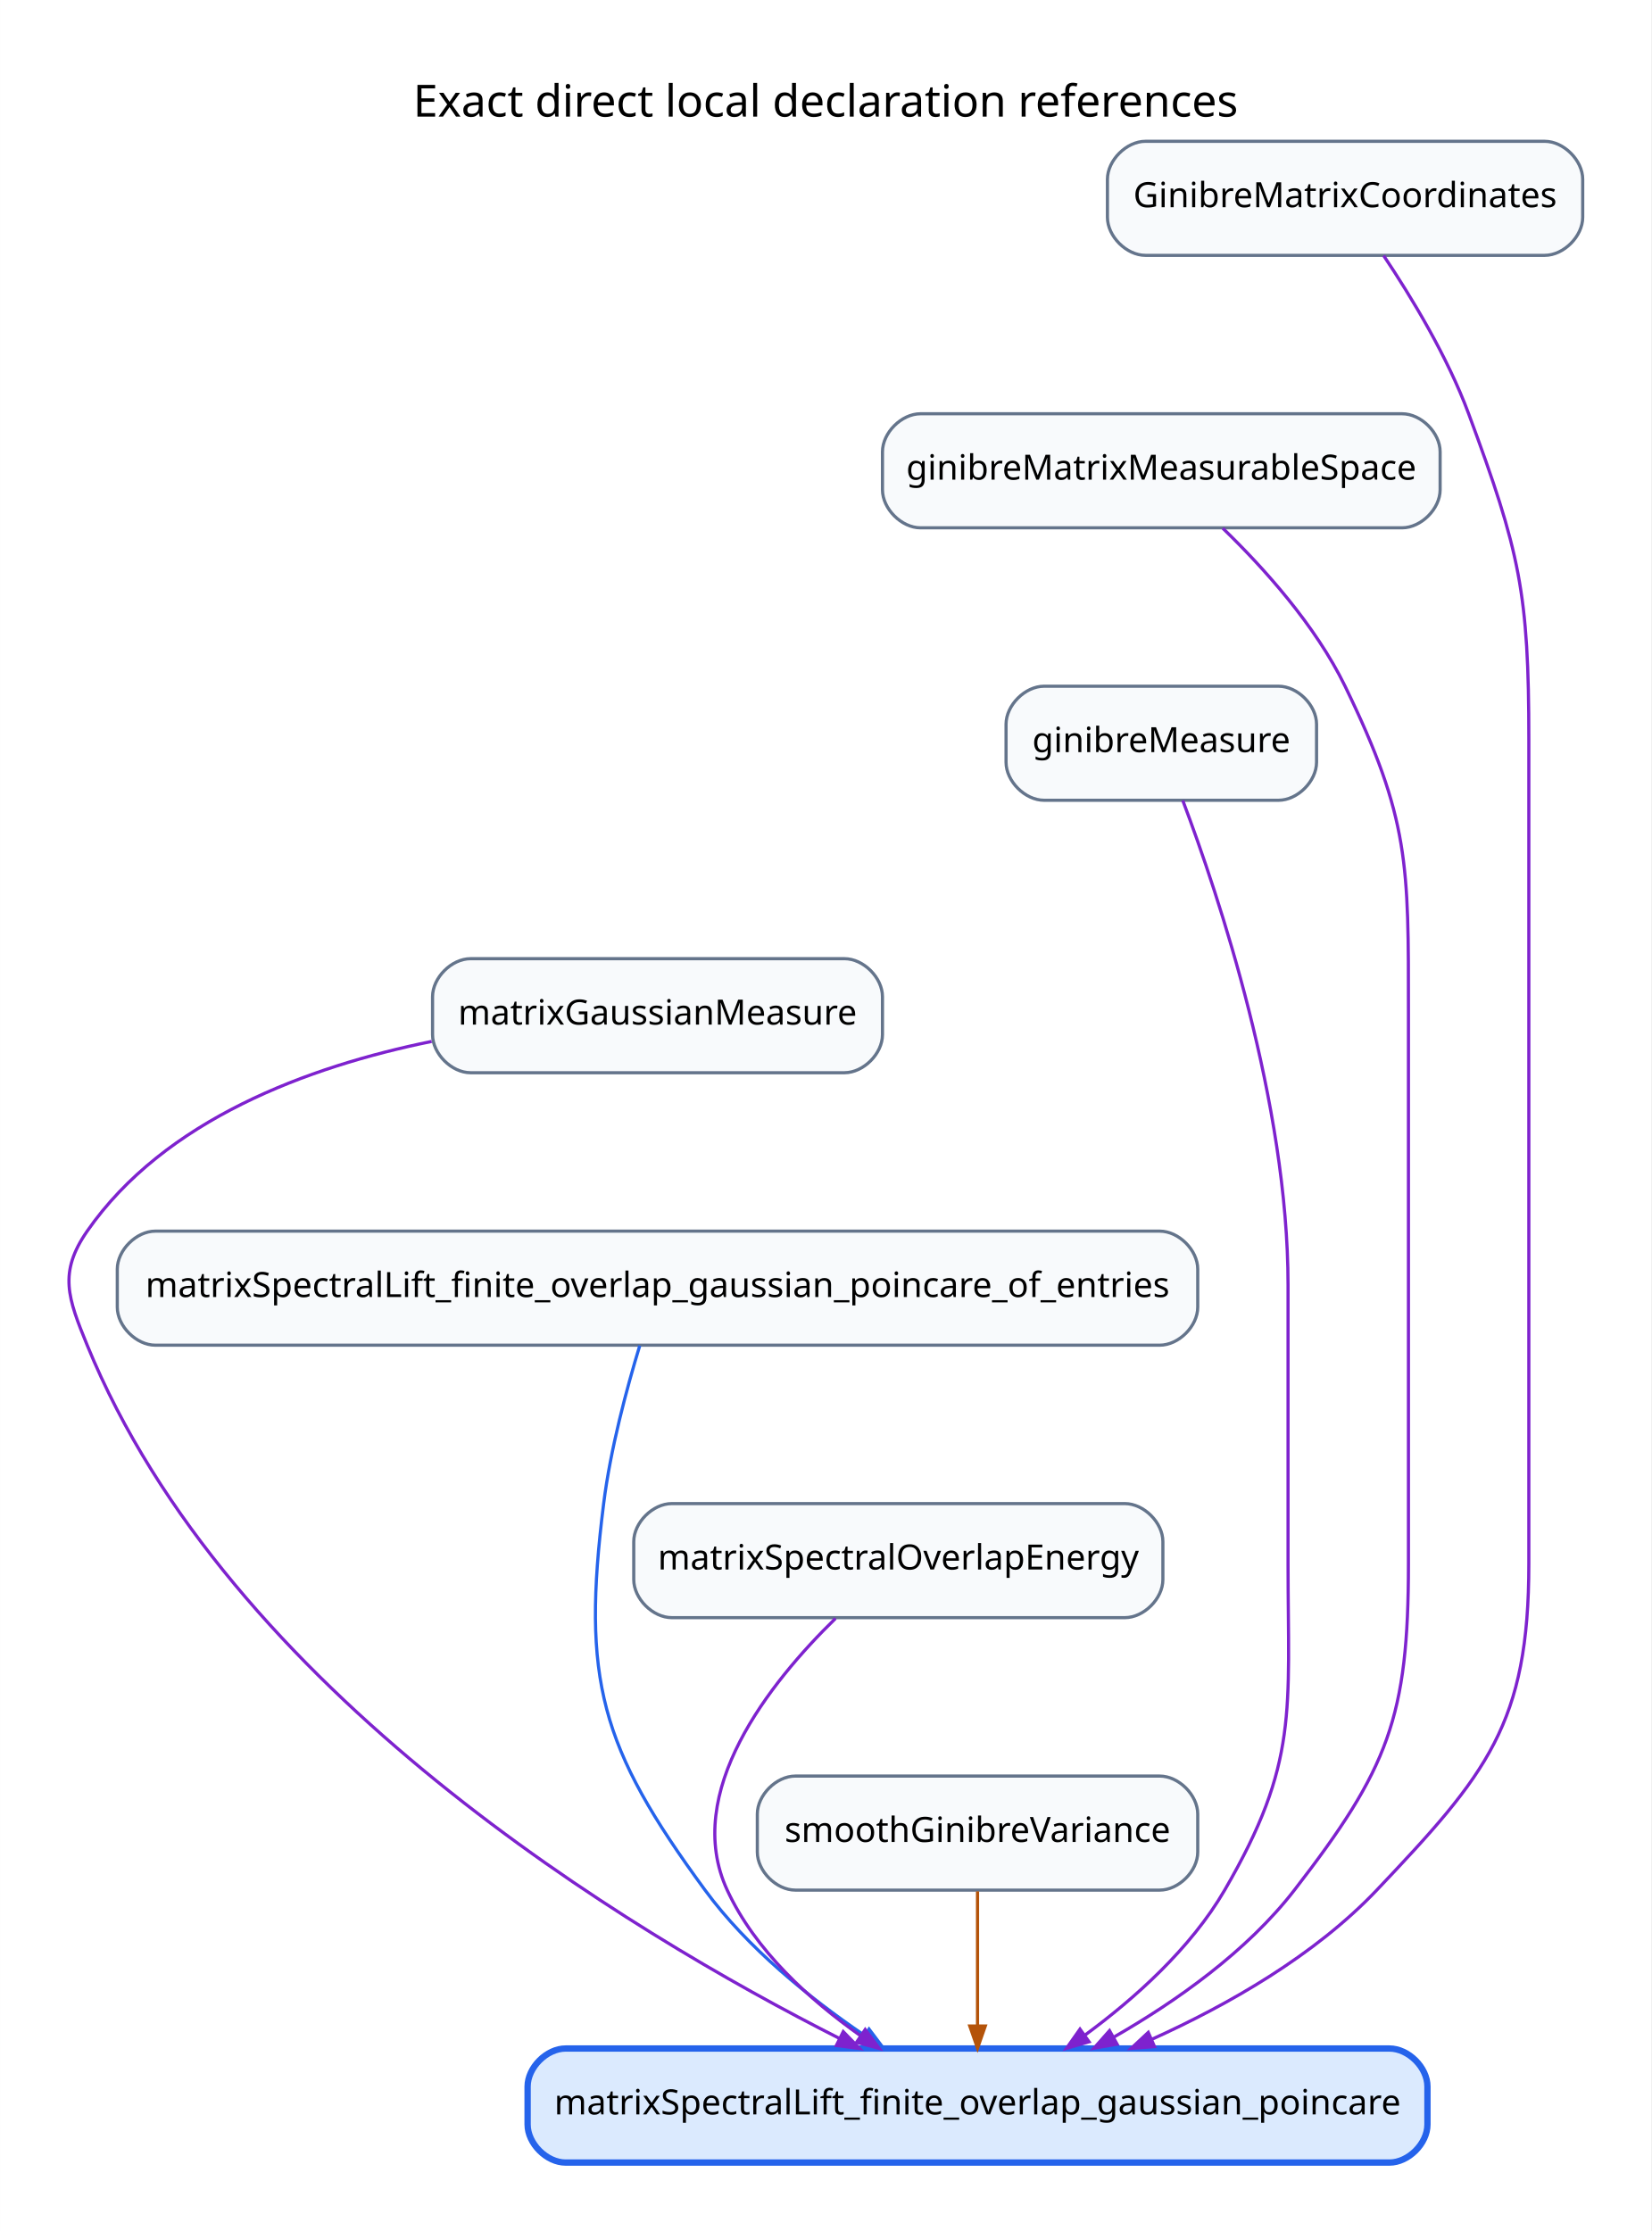
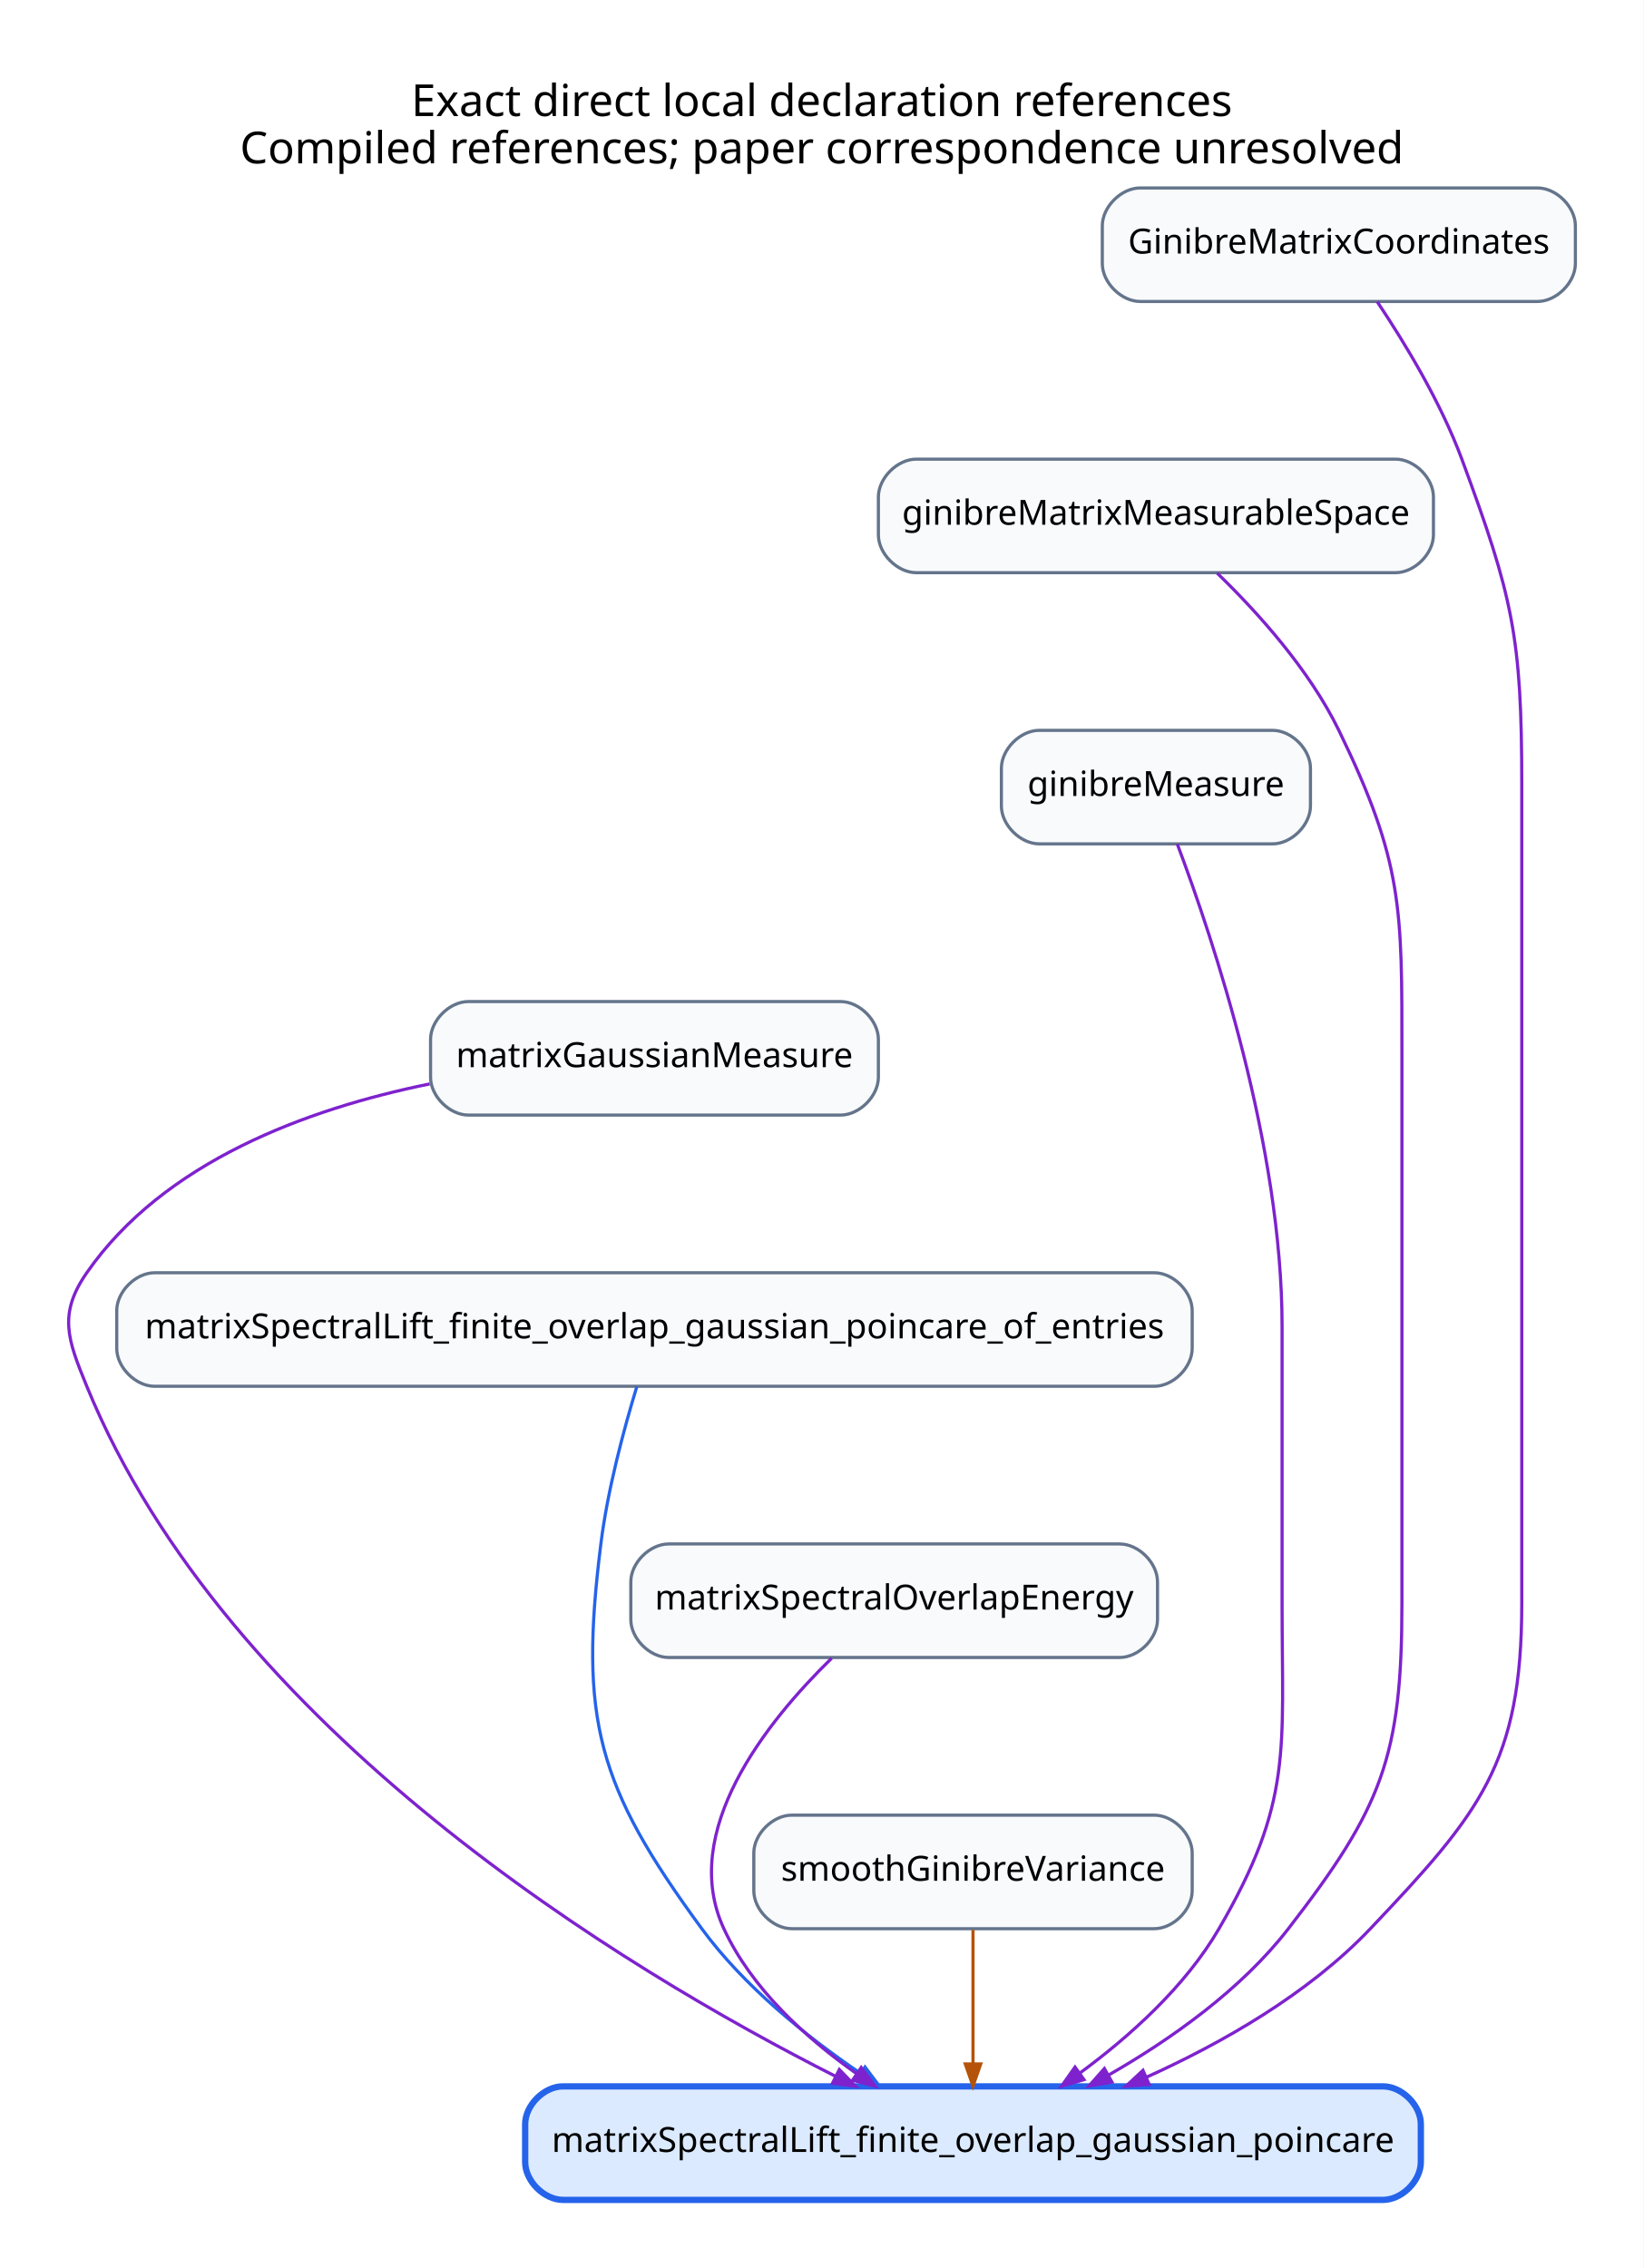
- <svg xmlns="http://www.w3.org/2000/svg" xmlns:xlink="http://www.w3.org/1999/xlink" width="521pt" height="704pt" viewBox="0.00 0.00 521.09 704.20">
-   <g id="graph0" class="graph" transform="scale(1 1) rotate(0) translate(21.6 682.6)">
-     <polygon fill="white" stroke="transparent" points="-21.6,21.6 -21.6,-682.6 499.49,-682.6 499.49,21.6 -21.6,21.6" />
-     <text text-anchor="middle" x="238.94" y="-645.8" font-family="sans-serif" font-size="14.00">Exact direct local declaration references</text>
+ <svg xmlns="http://www.w3.org/2000/svg" xmlns:xlink="http://www.w3.org/1999/xlink" width="521pt" height="719pt" viewBox="0.00 0.00 521.09 719.20">
+   <g id="graph0" class="graph" transform="scale(1 1) rotate(0) translate(21.6 697.6)">
+     <polygon fill="white" stroke="transparent" points="-21.6,21.6 -21.6,-697.6 499.49,-697.6 499.49,21.6 -21.6,21.6" />
+     <text text-anchor="middle" x="238.94" y="-660.8" font-family="sans-serif" font-size="14.00">Exact direct local declaration references</text>
+     <text text-anchor="middle" x="238.94" y="-645.8" font-family="sans-serif" font-size="14.00">Compiled references; paper correspondence unresolved</text>
    <g id="node1" class="node">
      <path fill="#f8fafc" stroke="#64748b" d="M465.89,-638C465.89,-638 339.89,-638 339.89,-638 333.89,-638 327.89,-632 327.89,-626 327.89,-626 327.89,-614 327.89,-614 327.89,-608 333.89,-602 339.89,-602 339.89,-602 465.89,-602 465.89,-602 471.89,-602 477.89,-608 477.89,-614 477.89,-614 477.89,-626 477.89,-626 477.89,-632 471.89,-638 465.89,-638" />
      <text text-anchor="middle" x="402.89" y="-617.2" font-family="sans-serif" font-size="11.00">GinibreMatrixCoordinates</text>
    </g>
    <g id="node2" class="node">
      <path fill="#f8fafc" stroke="#64748b" d="M420.89,-552C420.89,-552 268.89,-552 268.89,-552 262.89,-552 256.89,-546 256.89,-540 256.89,-540 256.89,-528 256.89,-528 256.89,-522 262.89,-516 268.89,-516 268.89,-516 420.89,-516 420.89,-516 426.89,-516 432.89,-522 432.89,-528 432.89,-528 432.89,-540 432.89,-540 432.89,-546 426.89,-552 420.89,-552" />
      <text text-anchor="middle" x="344.89" y="-531.2" font-family="sans-serif" font-size="11.00">ginibreMatrixMeasurableSpace</text>
    </g>
    <g id="node5" class="node">
      <path fill="#dbeafe" stroke="#2563eb" stroke-width="2" d="M416.89,-36C416.89,-36 156.89,-36 156.89,-36 150.89,-36 144.89,-30 144.89,-24 144.89,-24 144.89,-12 144.89,-12 144.89,-6 150.89,0 156.89,0 156.89,0 416.89,0 416.89,0 422.89,0 428.89,-6 428.89,-12 428.89,-12 428.89,-24 428.89,-24 428.89,-30 422.89,-36 416.89,-36" />
      <text text-anchor="middle" x="286.89" y="-15.2" font-family="sans-serif" font-size="11.00">matrixSpectralLift_finite_overlap_gaussian_poincare</text>
    </g>
    <g id="edge1" class="edge">
      <g id="a_edge1">
        <a xlink:title="both">
          <path fill="none" stroke="#7e22ce" d="M415.07,-601.91C423.82,-588.84 435.2,-570.05 441.89,-552 458.06,-508.35 460.89,-495.55 460.89,-449 460.89,-449 460.89,-449 460.89,-189 460.89,-138.5 447.65,-122.64 412.89,-86 393.32,-65.38 365.98,-49.78 341.77,-38.85" />
          <polygon fill="#7e22ce" stroke="#7e22ce" points="342.75,-36.6 335.36,-36.03 340.78,-41.09 342.75,-36.6" />
        </a>
      </g>
    </g>
    <g id="node3" class="node">
      <path fill="#f8fafc" stroke="#64748b" d="M381.89,-466C381.89,-466 307.89,-466 307.89,-466 301.89,-466 295.89,-460 295.89,-454 295.89,-454 295.89,-442 295.89,-442 295.89,-436 301.89,-430 307.89,-430 307.89,-430 381.89,-430 381.89,-430 387.89,-430 393.89,-436 393.89,-442 393.89,-442 393.89,-454 393.89,-454 393.89,-460 387.89,-466 381.89,-466" />
      <text text-anchor="middle" x="344.89" y="-445.2" font-family="sans-serif" font-size="11.00">ginibreMeasure</text>
    </g>
    <g id="edge2" class="edge">
      <g id="a_edge2">
        <a xlink:title="both">
          <path fill="none" stroke="#7e22ce" d="M364.3,-515.86C377.24,-503.33 393.53,-485.23 402.89,-466 423.28,-424.06 422.89,-409.63 422.89,-363 422.89,-363 422.89,-363 422.89,-189 422.89,-140.51 416.56,-124.36 386.89,-86 371.89,-66.61 349.64,-50.92 329.93,-39.61" />
          <polygon fill="#7e22ce" stroke="#7e22ce" points="330.94,-37.37 323.64,-36.1 328.55,-41.65 330.94,-37.37" />
        </a>
      </g>
    </g>
    <g id="node4" class="node">
      <path fill="#f8fafc" stroke="#64748b" d="M244.89,-380C244.89,-380 126.89,-380 126.89,-380 120.89,-380 114.89,-374 114.89,-368 114.89,-368 114.89,-356 114.89,-356 114.89,-350 120.89,-344 126.89,-344 126.89,-344 244.89,-344 244.89,-344 250.89,-344 256.89,-350 256.89,-356 256.89,-356 256.89,-368 256.89,-368 256.89,-374 250.89,-380 244.89,-380" />
      <text text-anchor="middle" x="185.89" y="-359.2" font-family="sans-serif" font-size="11.00">matrixGaussianMeasure</text>
    </g>
    <g id="edge3" class="edge">
      <g id="a_edge3">
        <a xlink:title="both">
          <path fill="none" stroke="#7e22ce" d="M351.67,-429.94C363.08,-399.66 384.89,-334.3 384.89,-277 384.89,-277 384.89,-277 384.89,-189 384.89,-142.37 388.32,-126.32 364.89,-86 354.18,-67.58 336.51,-51.77 320.69,-40.15" />
          <polygon fill="#7e22ce" stroke="#7e22ce" points="322.08,-38.13 314.96,-36.05 319.23,-42.12 322.08,-38.13" />
        </a>
      </g>
    </g>
    <g id="edge4" class="edge">
      <g id="a_edge4">
        <a xlink:title="both">
          <path fill="none" stroke="#7e22ce" d="M114.61,-353.88C75.59,-345.93 30.34,-329.19 5.89,-294 -3.24,-280.86 -0.17,-272.81 5.89,-258 50.52,-148.89 176.23,-73.13 243.36,-39.16" />
          <polygon fill="#7e22ce" stroke="#7e22ce" points="244.51,-41.33 249.67,-36.01 242.32,-36.95 244.51,-41.33" />
        </a>
      </g>
    </g>
    <g id="node6" class="node">
      <path fill="#f8fafc" stroke="#64748b" d="M344.39,-294C344.39,-294 27.39,-294 27.39,-294 21.39,-294 15.39,-288 15.39,-282 15.39,-282 15.39,-270 15.39,-270 15.39,-264 21.39,-258 27.39,-258 27.39,-258 344.39,-258 344.39,-258 350.39,-258 356.39,-264 356.39,-270 356.39,-270 356.39,-282 356.39,-282 356.39,-288 350.39,-294 344.39,-294" />
      <text text-anchor="middle" x="185.89" y="-273.2" font-family="sans-serif" font-size="11.00">matrixSpectralLift_finite_overlap_gaussian_poincare_of_entries</text>
    </g>
    <g id="edge5" class="edge">
      <g id="a_edge5">
        <a xlink:title="value">
          <path fill="none" stroke="#2563eb" d="M180.29,-257.87C176.21,-244.47 171.04,-225.27 168.89,-208 161.94,-152.38 167.74,-131.21 200.89,-86 214.24,-67.78 233.84,-51.99 250.95,-40.32" />
          <polygon fill="#2563eb" stroke="#2563eb" points="252.65,-42.13 257.12,-36.21 249.94,-38.05 252.65,-42.13" />
        </a>
      </g>
    </g>
    <g id="node7" class="node">
      <path fill="#f8fafc" stroke="#64748b" d="M333.39,-208C333.39,-208 190.39,-208 190.39,-208 184.39,-208 178.39,-202 178.39,-196 178.39,-196 178.39,-184 178.39,-184 178.39,-178 184.39,-172 190.39,-172 190.39,-172 333.39,-172 333.39,-172 339.39,-172 345.39,-178 345.39,-184 345.39,-184 345.39,-196 345.39,-196 345.39,-202 339.39,-208 333.39,-208" />
      <text text-anchor="middle" x="261.89" y="-187.2" font-family="sans-serif" font-size="11.00">matrixSpectralOverlapEnergy</text>
    </g>
    <g id="edge6" class="edge">
      <g id="a_edge6">
        <a xlink:title="both">
          <path fill="none" stroke="#7e22ce" d="M242.08,-171.77C221.34,-151.52 193.63,-116.78 207.89,-86 216.7,-66.96 233.89,-51.36 249.99,-40.02" />
          <polygon fill="#7e22ce" stroke="#7e22ce" points="251.44,-41.99 255.86,-36.03 248.69,-37.94 251.44,-41.99" />
        </a>
      </g>
    </g>
    <g id="node8" class="node">
      <path fill="#f8fafc" stroke="#64748b" d="M344.39,-122C344.39,-122 229.39,-122 229.39,-122 223.39,-122 217.39,-116 217.39,-110 217.39,-110 217.39,-98 217.39,-98 217.39,-92 223.39,-86 229.39,-86 229.39,-86 344.39,-86 344.39,-86 350.39,-86 356.39,-92 356.39,-98 356.39,-98 356.39,-110 356.39,-110 356.39,-116 350.39,-122 344.39,-122" />
      <text text-anchor="middle" x="286.89" y="-101.2" font-family="sans-serif" font-size="11.00">smoothGinibreVariance</text>
    </g>
    <g id="edge7" class="edge">
      <g id="a_edge7">
        <a xlink:title="type">
          <path fill="none" stroke="#b45309" d="M286.89,-85.6C286.89,-73.35 286.89,-56.8 286.89,-43.26" />
          <polygon fill="#b45309" stroke="#b45309" points="289.34,-43.1 286.89,-36.1 284.44,-43.1 289.34,-43.1" />
        </a>
      </g>
    </g>
  </g>
</svg>
